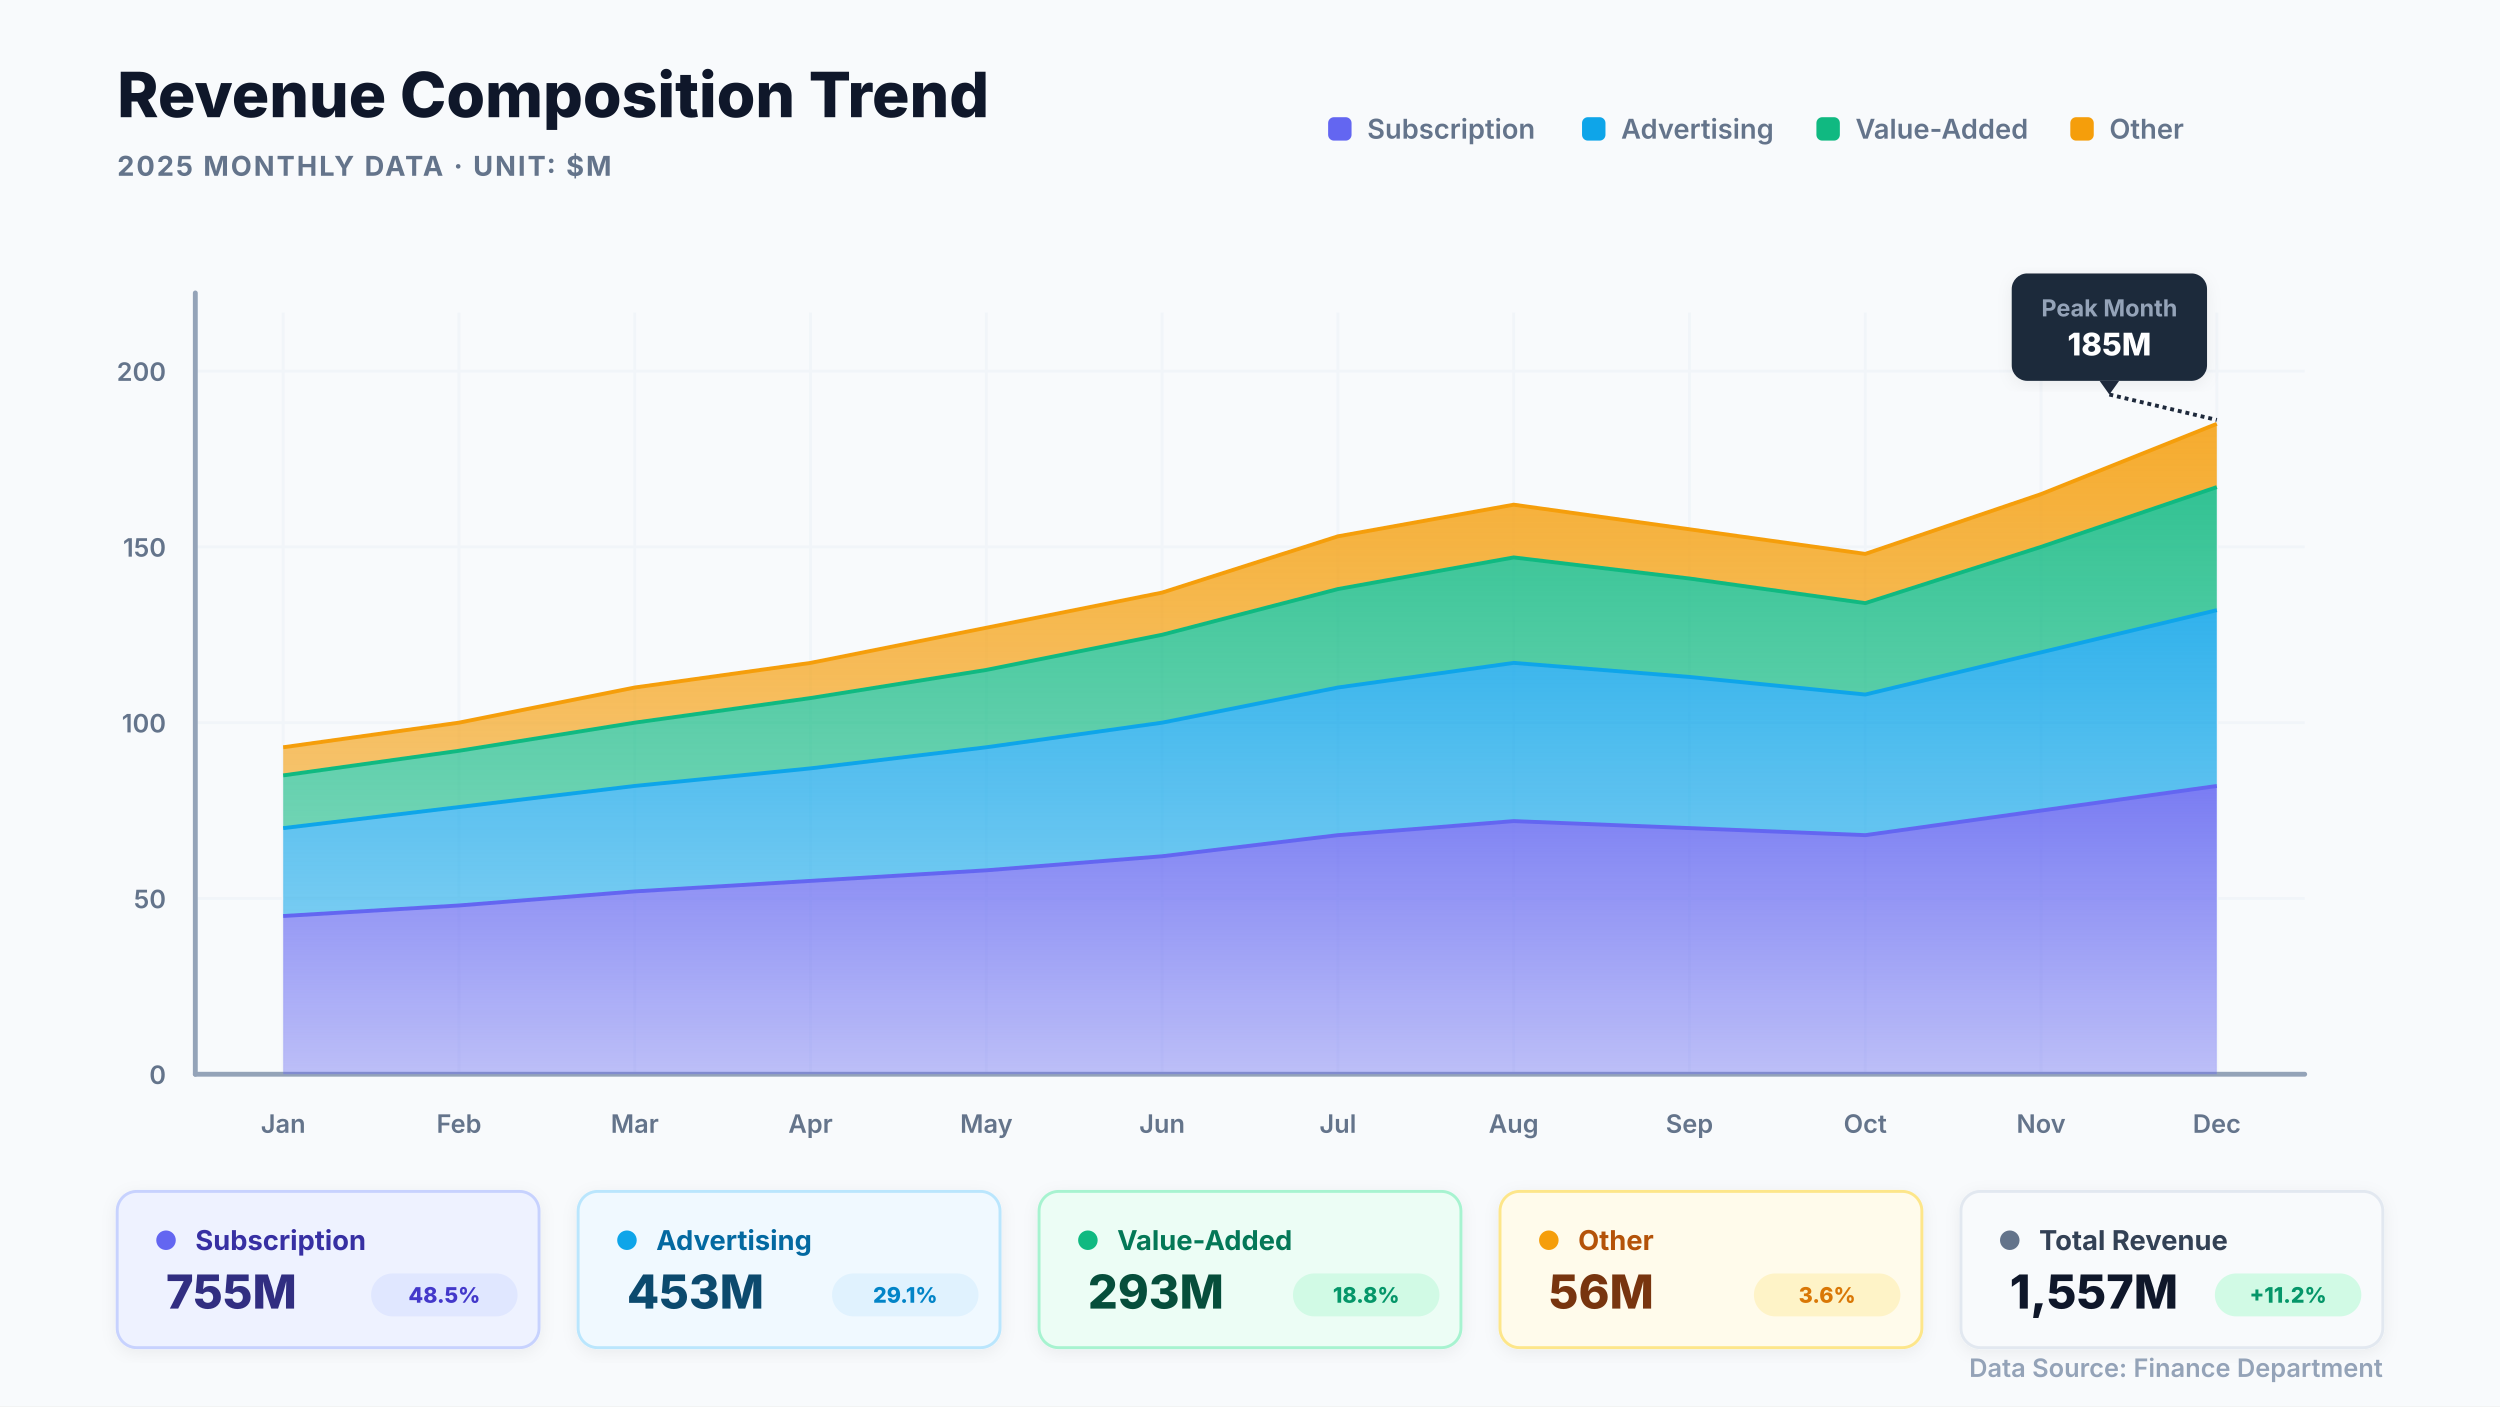
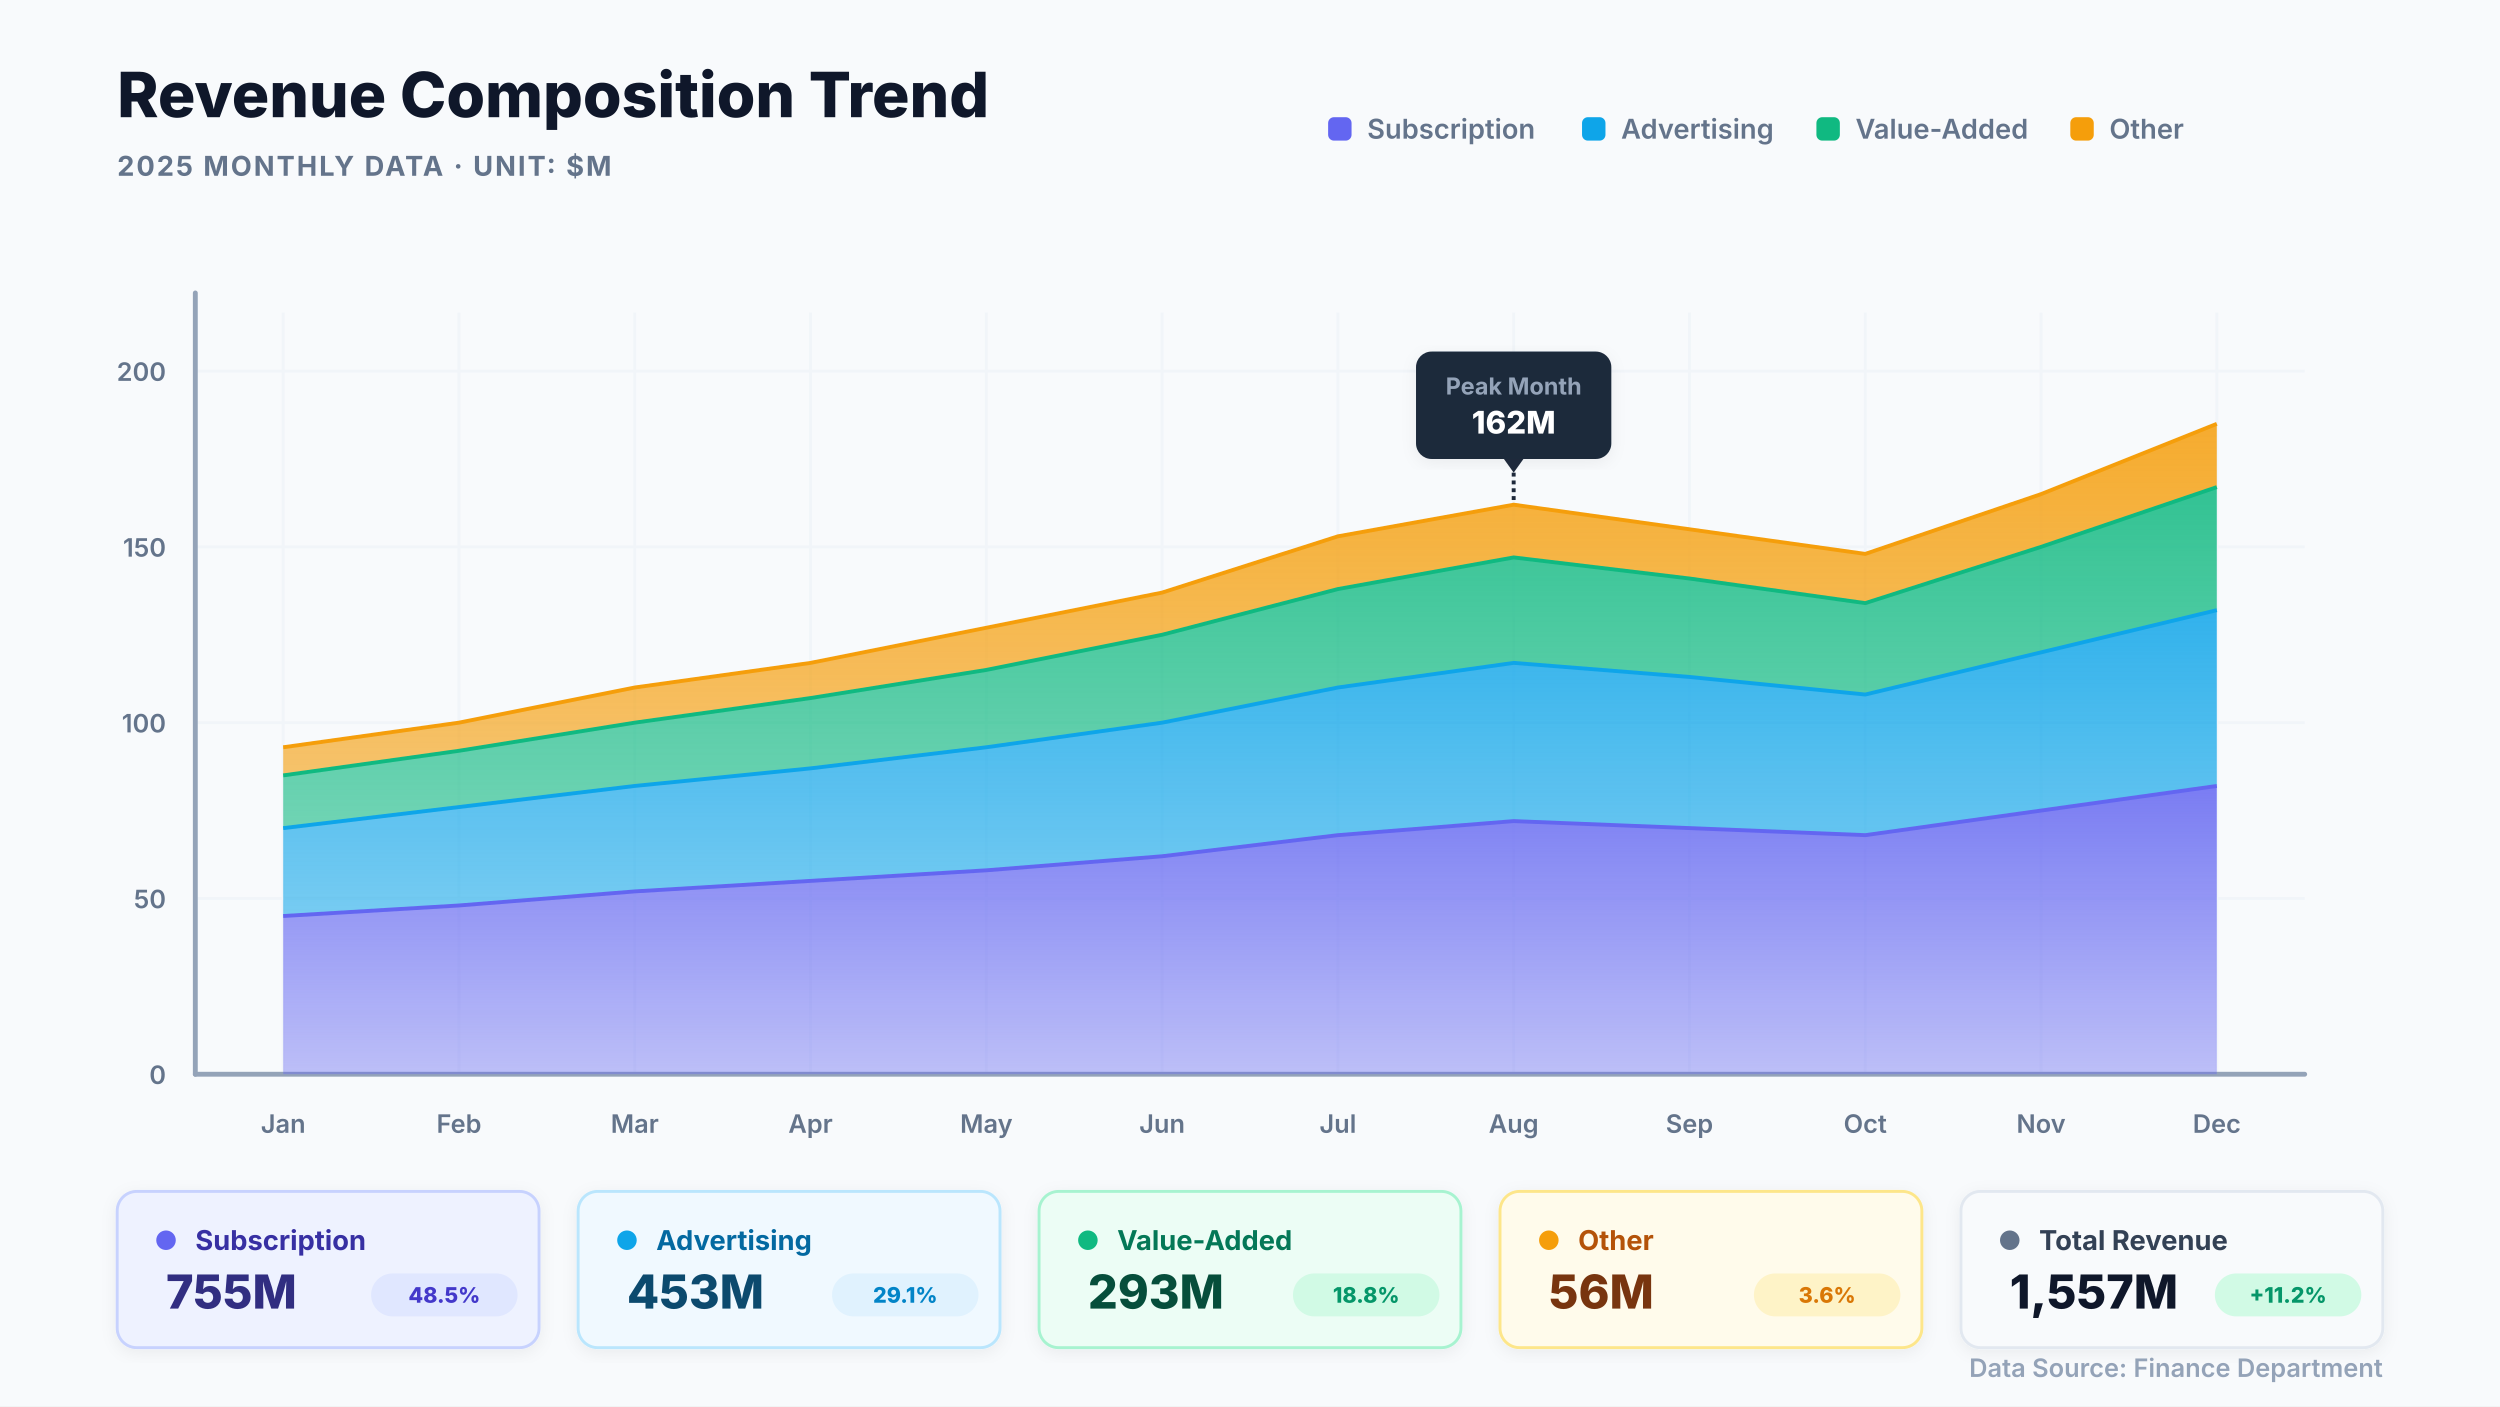
<svg xmlns="http://www.w3.org/2000/svg" viewBox="0 0 1280 720" width="1280" height="720">
  <defs>
    <filter id="cardShadow" x="-10%" y="-10%" width="120%" height="120%">
      <feGaussianBlur in="SourceAlpha" stdDeviation="4" />
      <feOffset dx="0" dy="2" result="offsetblur" />
      <feFlood flood-color="#0F172A" flood-opacity="0.06" result="shadowColor" />
      <feComposite in="shadowColor" in2="offsetblur" operator="in" result="shadow" />
      <feMerge>
        <feMergeNode in="shadow" />
        <feMergeNode in="SourceGraphic" />
      </feMerge>
    </filter>
    <linearGradient id="stackGrad1" x1="0%" y1="0%" x2="0%" y2="100%">
      <stop offset="0%" stop-color="#6366F1" stop-opacity="0.85" />
      <stop offset="100%" stop-color="#6366F1" stop-opacity="0.4" />
    </linearGradient>
    <linearGradient id="stackGrad2" x1="0%" y1="0%" x2="0%" y2="100%">
      <stop offset="0%" stop-color="#0EA5E9" stop-opacity="0.85" />
      <stop offset="100%" stop-color="#0EA5E9" stop-opacity="0.4" />
    </linearGradient>
    <linearGradient id="stackGrad3" x1="0%" y1="0%" x2="0%" y2="100%">
      <stop offset="0%" stop-color="#10B981" stop-opacity="0.85" />
      <stop offset="100%" stop-color="#10B981" stop-opacity="0.4" />
    </linearGradient>
    <linearGradient id="stackGrad4" x1="0%" y1="0%" x2="0%" y2="100%">
      <stop offset="0%" stop-color="#F59E0B" stop-opacity="0.85" />
      <stop offset="100%" stop-color="#F59E0B" stop-opacity="0.4" />
    </linearGradient>
  </defs>
  <rect width="1280" height="720" fill="#F8FAFC" />
  <text x="60" y="60" font-family="-apple-system, BlinkMacSystemFont, 'Segoe UI', sans-serif" font-size="32" font-weight="800" fill="#0F172A">Revenue Composition Trend</text>
  <text x="60" y="90" font-family="-apple-system, BlinkMacSystemFont, 'Segoe UI', sans-serif" font-size="14" font-weight="700" fill="#64748B" letter-spacing="1">2025 MONTHLY DATA · UNIT: $M</text>
  <g id="legend" transform="translate(680, 60)">
    <rect x="0" y="0" width="12" height="12" rx="3" fill="#6366F1" />
    <text x="20" y="11" font-family="-apple-system, BlinkMacSystemFont, 'Segoe UI', sans-serif" font-size="14" font-weight="600" fill="#64748B">Subscription</text>
    <rect x="130" y="0" width="12" height="12" rx="3" fill="#0EA5E9" />
    <text x="150" y="11" font-family="-apple-system, BlinkMacSystemFont, 'Segoe UI', sans-serif" font-size="14" font-weight="600" fill="#64748B">Advertising</text>
    <rect x="250" y="0" width="12" height="12" rx="3" fill="#10B981" />
    <text x="270" y="11" font-family="-apple-system, BlinkMacSystemFont, 'Segoe UI', sans-serif" font-size="14" font-weight="600" fill="#64748B">Value-Added</text>
    <rect x="380" y="0" width="12" height="12" rx="3" fill="#F59E0B" />
    <text x="400" y="11" font-family="-apple-system, BlinkMacSystemFont, 'Segoe UI', sans-serif" font-size="14" font-weight="600" fill="#64748B">Other</text>
  </g>
  <g id="chartArea">
    <line x1="145" y1="160" x2="145" y2="550" stroke="#F1F5F9" stroke-width="1.5" />
    <line x1="235" y1="160" x2="235" y2="550" stroke="#F1F5F9" stroke-width="1.5" />
    <line x1="325" y1="160" x2="325" y2="550" stroke="#F1F5F9" stroke-width="1.5" />
    <line x1="415" y1="160" x2="415" y2="550" stroke="#F1F5F9" stroke-width="1.5" />
    <line x1="505" y1="160" x2="505" y2="550" stroke="#F1F5F9" stroke-width="1.5" />
    <line x1="595" y1="160" x2="595" y2="550" stroke="#F1F5F9" stroke-width="1.5" />
    <line x1="685" y1="160" x2="685" y2="550" stroke="#F1F5F9" stroke-width="1.5" />
    <line x1="775" y1="160" x2="775" y2="550" stroke="#F1F5F9" stroke-width="1.5" />
    <line x1="865" y1="160" x2="865" y2="550" stroke="#F1F5F9" stroke-width="1.5" />
    <line x1="955" y1="160" x2="955" y2="550" stroke="#F1F5F9" stroke-width="1.5" />
    <line x1="1045" y1="160" x2="1045" y2="550" stroke="#F1F5F9" stroke-width="1.5" />
    <line x1="1135" y1="160" x2="1135" y2="550" stroke="#F1F5F9" stroke-width="1.5" />
    <line x1="100" y1="550" x2="1180" y2="550" stroke="#E2E8F0" stroke-width="1.5" />
    <line x1="100" y1="460" x2="1180" y2="460" stroke="#F1F5F9" stroke-width="1.5" />
    <line x1="100" y1="370" x2="1180" y2="370" stroke="#F1F5F9" stroke-width="1.5" />
    <line x1="100" y1="280" x2="1180" y2="280" stroke="#F1F5F9" stroke-width="1.5" />
    <line x1="100" y1="190" x2="1180" y2="190" stroke="#F1F5F9" stroke-width="1.5" />
    <text x="85" y="555" font-family="-apple-system, BlinkMacSystemFont, 'Segoe UI', sans-serif" font-size="13" font-weight="600" fill="#64748B" text-anchor="end">0</text>
    <text x="85" y="465" font-family="-apple-system, BlinkMacSystemFont, 'Segoe UI', sans-serif" font-size="13" font-weight="600" fill="#64748B" text-anchor="end">50</text>
    <text x="85" y="375" font-family="-apple-system, BlinkMacSystemFont, 'Segoe UI', sans-serif" font-size="13" font-weight="600" fill="#64748B" text-anchor="end">100</text>
    <text x="85" y="285" font-family="-apple-system, BlinkMacSystemFont, 'Segoe UI', sans-serif" font-size="13" font-weight="600" fill="#64748B" text-anchor="end">150</text>
    <text x="85" y="195" font-family="-apple-system, BlinkMacSystemFont, 'Segoe UI', sans-serif" font-size="13" font-weight="600" fill="#64748B" text-anchor="end">200</text>
    <line x1="100" y1="150" x2="100" y2="550" stroke="#94A3B8" stroke-width="2.5" stroke-linecap="round" />
    <line x1="100" y1="550" x2="1180" y2="550" stroke="#94A3B8" stroke-width="2.5" stroke-linecap="round" />
    <text x="145" y="580" font-family="-apple-system, BlinkMacSystemFont, 'Segoe UI', sans-serif" font-size="13" font-weight="600" fill="#64748B" text-anchor="middle">Jan</text>
    <text x="235" y="580" font-family="-apple-system, BlinkMacSystemFont, 'Segoe UI', sans-serif" font-size="13" font-weight="600" fill="#64748B" text-anchor="middle">Feb</text>
    <text x="325" y="580" font-family="-apple-system, BlinkMacSystemFont, 'Segoe UI', sans-serif" font-size="13" font-weight="600" fill="#64748B" text-anchor="middle">Mar</text>
    <text x="415" y="580" font-family="-apple-system, BlinkMacSystemFont, 'Segoe UI', sans-serif" font-size="13" font-weight="600" fill="#64748B" text-anchor="middle">Apr</text>
    <text x="505" y="580" font-family="-apple-system, BlinkMacSystemFont, 'Segoe UI', sans-serif" font-size="13" font-weight="600" fill="#64748B" text-anchor="middle">May</text>
    <text x="595" y="580" font-family="-apple-system, BlinkMacSystemFont, 'Segoe UI', sans-serif" font-size="13" font-weight="600" fill="#64748B" text-anchor="middle">Jun</text>
    <text x="685" y="580" font-family="-apple-system, BlinkMacSystemFont, 'Segoe UI', sans-serif" font-size="13" font-weight="600" fill="#64748B" text-anchor="middle">Jul</text>
    <text x="775" y="580" font-family="-apple-system, BlinkMacSystemFont, 'Segoe UI', sans-serif" font-size="13" font-weight="600" fill="#64748B" text-anchor="middle">Aug</text>
    <text x="865" y="580" font-family="-apple-system, BlinkMacSystemFont, 'Segoe UI', sans-serif" font-size="13" font-weight="600" fill="#64748B" text-anchor="middle">Sep</text>
    <text x="955" y="580" font-family="-apple-system, BlinkMacSystemFont, 'Segoe UI', sans-serif" font-size="13" font-weight="600" fill="#64748B" text-anchor="middle">Oct</text>
    <text x="1045" y="580" font-family="-apple-system, BlinkMacSystemFont, 'Segoe UI', sans-serif" font-size="13" font-weight="600" fill="#64748B" text-anchor="middle">Nov</text>
    <text x="1135" y="580" font-family="-apple-system, BlinkMacSystemFont, 'Segoe UI', sans-serif" font-size="13" font-weight="600" fill="#64748B" text-anchor="middle">Dec</text>
    <path d="M 145,550 L 145,382.6 L 235,370 L 325,352 L 415,339.4 L 505,321.4 L 595,303.4 L 685,274.6 L 775,258.4 L 865,271 L 955,283.6 L 1045,253 L 1135,217 L 1135,249.4 L 1045,280 L 955,308.8 L 865,296.2 L 775,285.4 L 685,301.6 L 595,325 L 505,343 L 415,357.4 L 325,370 L 235,384.4 L 145,397 Z" fill="url(#stackGrad4)" />
    <path d="M 145,550 L 145,397 L 235,384.4 L 325,370 L 415,357.4 L 505,343 L 595,325 L 685,301.6 L 775,285.4 L 865,296.2 L 955,308.8 L 1045,280 L 1135,249.4 L 1135,312.4 L 1045,334 L 955,355.6 L 865,346.6 L 775,339.4 L 685,352 L 595,370 L 505,382.6 L 415,393.4 L 325,402.4 L 235,413.2 L 145,424 Z" fill="url(#stackGrad3)" />
    <path d="M 145,550 L 145,424 L 235,413.2 L 325,402.4 L 415,393.4 L 505,382.6 L 595,370 L 685,352 L 775,339.4 L 865,346.6 L 955,355.6 L 1045,334 L 1135,312.4 L 1135,402.4 L 1045,415 L 955,427.6 L 865,424 L 775,420.4 L 685,427.6 L 595,438.4 L 505,445.6 L 415,451 L 325,456.4 L 235,463.6 L 145,469 Z" fill="url(#stackGrad2)" />
    <path d="M 145,550 L 145,469 L 235,463.6 L 325,456.4 L 415,451 L 505,445.6 L 595,438.4 L 685,427.6 L 775,420.4 L 865,424 L 955,427.6 L 1045,415 L 1135,402.4 L 1135,550 Z" fill="url(#stackGrad1)" />
    <path d="M 145,382.6 L 235,370 L 325,352 L 415,339.4 L 505,321.4 L 595,303.4 L 685,274.6 L 775,258.4 L 865,271 L 955,283.6 L 1045,253 L 1135,217" fill="none" stroke="#F59E0B" stroke-width="2" />
    <path d="M 145,397 L 235,384.4 L 325,370 L 415,357.4 L 505,343 L 595,325 L 685,301.6 L 775,285.4 L 865,296.2 L 955,308.8 L 1045,280 L 1135,249.4" fill="none" stroke="#10B981" stroke-width="2" />
    <path d="M 145,424 L 235,413.2 L 325,402.4 L 415,393.4 L 505,382.6 L 595,370 L 685,352 L 775,339.4 L 865,346.6 L 955,355.6 L 1045,334 L 1135,312.4" fill="none" stroke="#0EA5E9" stroke-width="2" />
    <path d="M 145,469 L 235,463.6 L 325,456.4 L 415,451 L 505,445.6 L 595,438.4 L 685,427.6 L 775,420.4 L 865,424 L 955,427.6 L 1045,415 L 1135,402.4" fill="none" stroke="#6366F1" stroke-width="2" />
  </g>
  <g id="annotation">
-     <rect x="1030" y="140" width="100" height="55" rx="8" fill="#1E293B" filter="url(#cardShadow)" />
-     <text x="1080" y="162" font-family="-apple-system, BlinkMacSystemFont, 'Segoe UI', sans-serif" font-size="12" font-weight="700" fill="#94A3B8" text-anchor="middle">Peak Month</text>
-     <text x="1080" y="182" font-family="-apple-system, BlinkMacSystemFont, 'Segoe UI', sans-serif" font-size="16" font-weight="800" fill="#FFFFFF" text-anchor="middle">185M</text>
-     <path d="M 1075,195 L 1085,195 L 1080,202 Z" fill="#1E293B" />
-     <line x1="1080" y1="202" x2="1135" y2="215" stroke="#1E293B" stroke-width="2" stroke-dasharray="2,2" />
+     <rect x="725" y="180" width="100" height="55" rx="8" fill="#1E293B" filter="url(#cardShadow)" />
+     <text x="775" y="202" font-family="-apple-system, BlinkMacSystemFont, 'Segoe UI', sans-serif" font-size="12" font-weight="700" fill="#94A3B8" text-anchor="middle">Peak Month</text>
+     <text x="775" y="222" font-family="-apple-system, BlinkMacSystemFont, 'Segoe UI', sans-serif" font-size="16" font-weight="800" fill="#FFFFFF" text-anchor="middle">162M</text>
+     <path d="M 770,235 L 780,235 L 775,242 Z" fill="#1E293B" />
+     <line x1="775" y1="242" x2="775" y2="256" stroke="#1E293B" stroke-width="2" stroke-dasharray="2,2" />
  </g>
  <g id="statsCards">
    <rect x="60" y="610" width="216" height="80" rx="10" fill="#EEF2FF" stroke="#C7D2FE" stroke-width="1.5" filter="url(#cardShadow)" />
    <circle cx="85" cy="635" r="5" fill="#6366F1" />
    <text x="100" y="640" font-family="-apple-system, BlinkMacSystemFont, 'Segoe UI', sans-serif" font-size="14" font-weight="700" fill="#3730A3">Subscription</text>
    <text x="85" y="670" font-family="-apple-system, BlinkMacSystemFont, 'Segoe UI', sans-serif" font-size="24" font-weight="800" fill="#312E81">755M</text>
    <rect x="190" y="652" width="75" height="22" rx="11" fill="#E0E7FF" />
    <text x="227.5" y="667" font-family="-apple-system, BlinkMacSystemFont, 'Segoe UI', sans-serif" font-size="11" font-weight="800" fill="#4338CA" text-anchor="middle">48.5%</text>
    <rect x="296" y="610" width="216" height="80" rx="10" fill="#F0F9FF" stroke="#BAE6FD" stroke-width="1.5" filter="url(#cardShadow)" />
    <circle cx="321" cy="635" r="5" fill="#0EA5E9" />
    <text x="336" y="640" font-family="-apple-system, BlinkMacSystemFont, 'Segoe UI', sans-serif" font-size="14" font-weight="700" fill="#0369A1">Advertising</text>
    <text x="321" y="670" font-family="-apple-system, BlinkMacSystemFont, 'Segoe UI', sans-serif" font-size="24" font-weight="800" fill="#0C4A6E">453M</text>
    <rect x="426" y="652" width="75" height="22" rx="11" fill="#E0F2FE" />
    <text x="463.5" y="667" font-family="-apple-system, BlinkMacSystemFont, 'Segoe UI', sans-serif" font-size="11" font-weight="800" fill="#0284C7" text-anchor="middle">29.1%</text>
    <rect x="532" y="610" width="216" height="80" rx="10" fill="#ECFDF5" stroke="#A7F3D0" stroke-width="1.5" filter="url(#cardShadow)" />
    <circle cx="557" cy="635" r="5" fill="#10B981" />
    <text x="572" y="640" font-family="-apple-system, BlinkMacSystemFont, 'Segoe UI', sans-serif" font-size="14" font-weight="700" fill="#047857">Value-Added</text>
    <text x="557" y="670" font-family="-apple-system, BlinkMacSystemFont, 'Segoe UI', sans-serif" font-size="24" font-weight="800" fill="#064E3B">293M</text>
    <rect x="662" y="652" width="75" height="22" rx="11" fill="#D1FAE5" />
    <text x="699.5" y="667" font-family="-apple-system, BlinkMacSystemFont, 'Segoe UI', sans-serif" font-size="11" font-weight="800" fill="#059669" text-anchor="middle">18.8%</text>
    <rect x="768" y="610" width="216" height="80" rx="10" fill="#FFFBEB" stroke="#FDE68A" stroke-width="1.5" filter="url(#cardShadow)" />
    <circle cx="793" cy="635" r="5" fill="#F59E0B" />
    <text x="808" y="640" font-family="-apple-system, BlinkMacSystemFont, 'Segoe UI', sans-serif" font-size="14" font-weight="700" fill="#B45309">Other</text>
    <text x="793" y="670" font-family="-apple-system, BlinkMacSystemFont, 'Segoe UI', sans-serif" font-size="24" font-weight="800" fill="#78350F">56M</text>
    <rect x="898" y="652" width="75" height="22" rx="11" fill="#FEF3C7" />
    <text x="935.5" y="667" font-family="-apple-system, BlinkMacSystemFont, 'Segoe UI', sans-serif" font-size="11" font-weight="800" fill="#D97706" text-anchor="middle">3.6%</text>
    <rect x="1004" y="610" width="216" height="80" rx="10" fill="#F8FAFC" stroke="#E2E8F0" stroke-width="1.5" filter="url(#cardShadow)" />
    <circle cx="1029" cy="635" r="5" fill="#64748B" />
    <text x="1044" y="640" font-family="-apple-system, BlinkMacSystemFont, 'Segoe UI', sans-serif" font-size="14" font-weight="700" fill="#334155">Total Revenue</text>
    <text x="1029" y="670" font-family="-apple-system, BlinkMacSystemFont, 'Segoe UI', sans-serif" font-size="24" font-weight="800" fill="#0F172A">1,557M</text>
    <rect x="1134" y="652" width="75" height="22" rx="11" fill="#D1FAE5" />
    <text x="1171.5" y="667" font-family="-apple-system, BlinkMacSystemFont, 'Segoe UI', sans-serif" font-size="11" font-weight="800" fill="#059669" text-anchor="middle">+11.2%</text>
  </g>
  <text x="1220" y="705" font-family="-apple-system, BlinkMacSystemFont, 'Segoe UI', sans-serif" font-size="13" font-weight="600" fill="#94A3B8" text-anchor="end">Data Source: Finance Department</text>
</svg>
